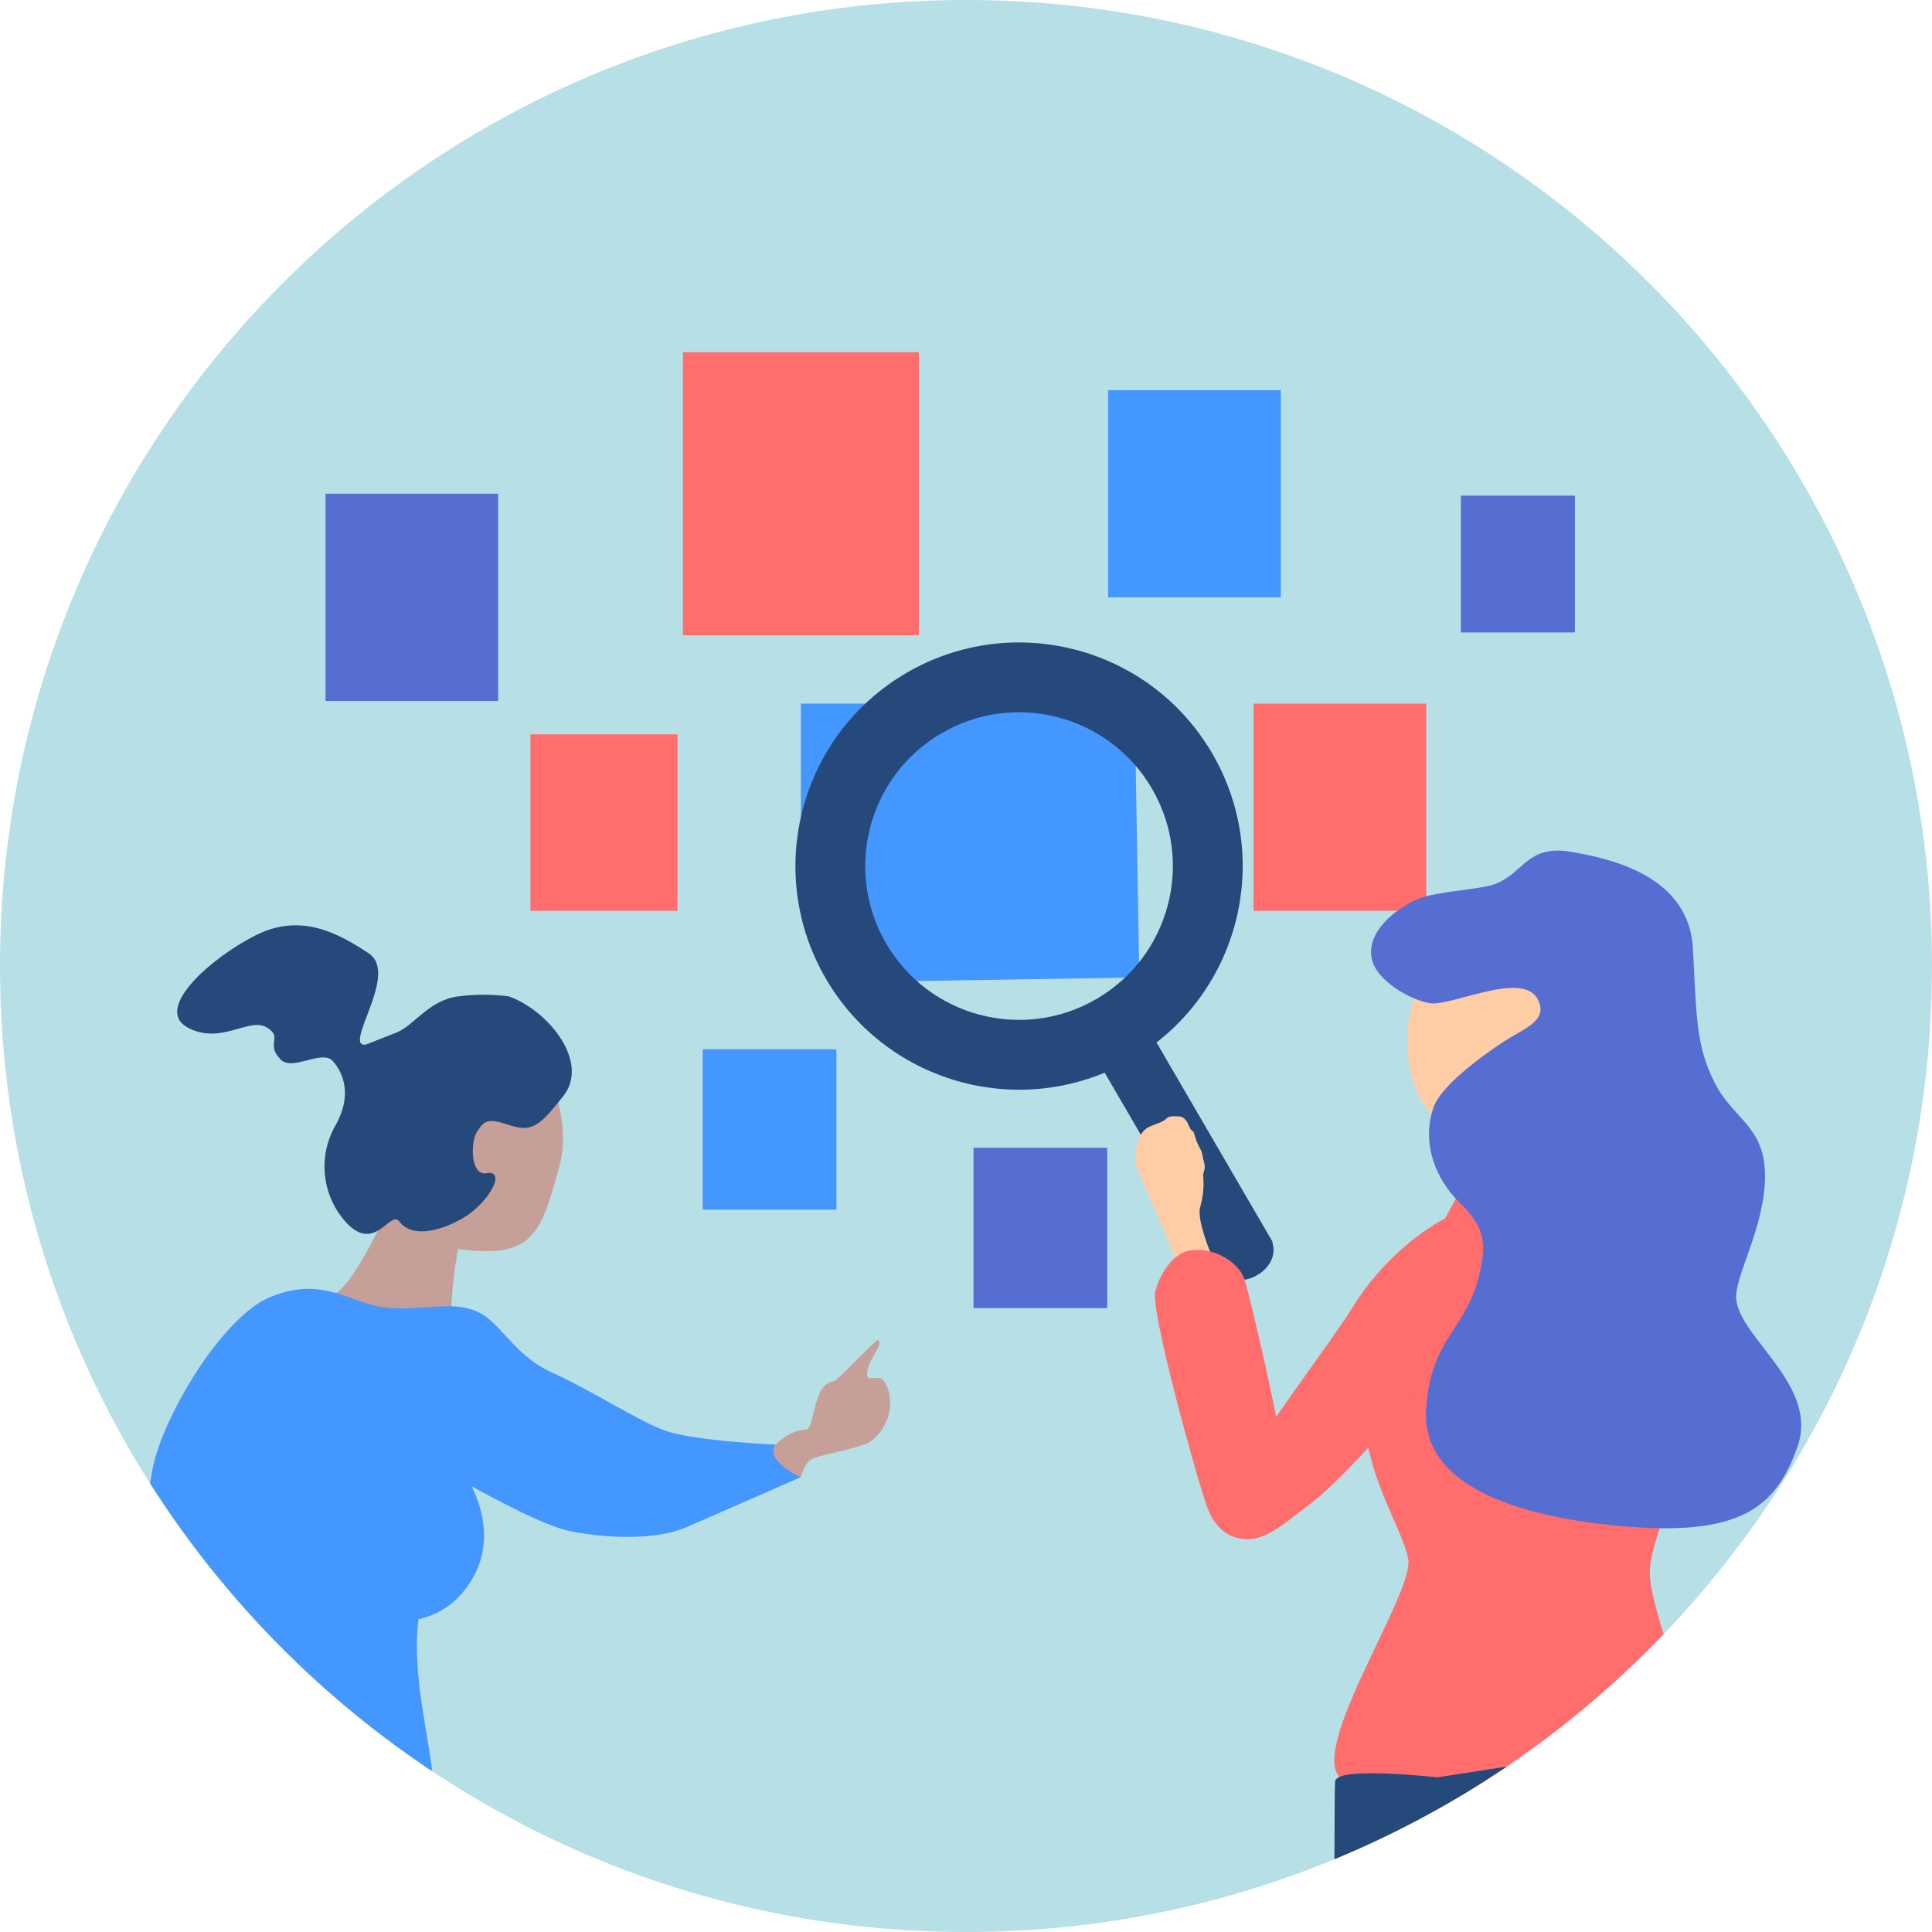
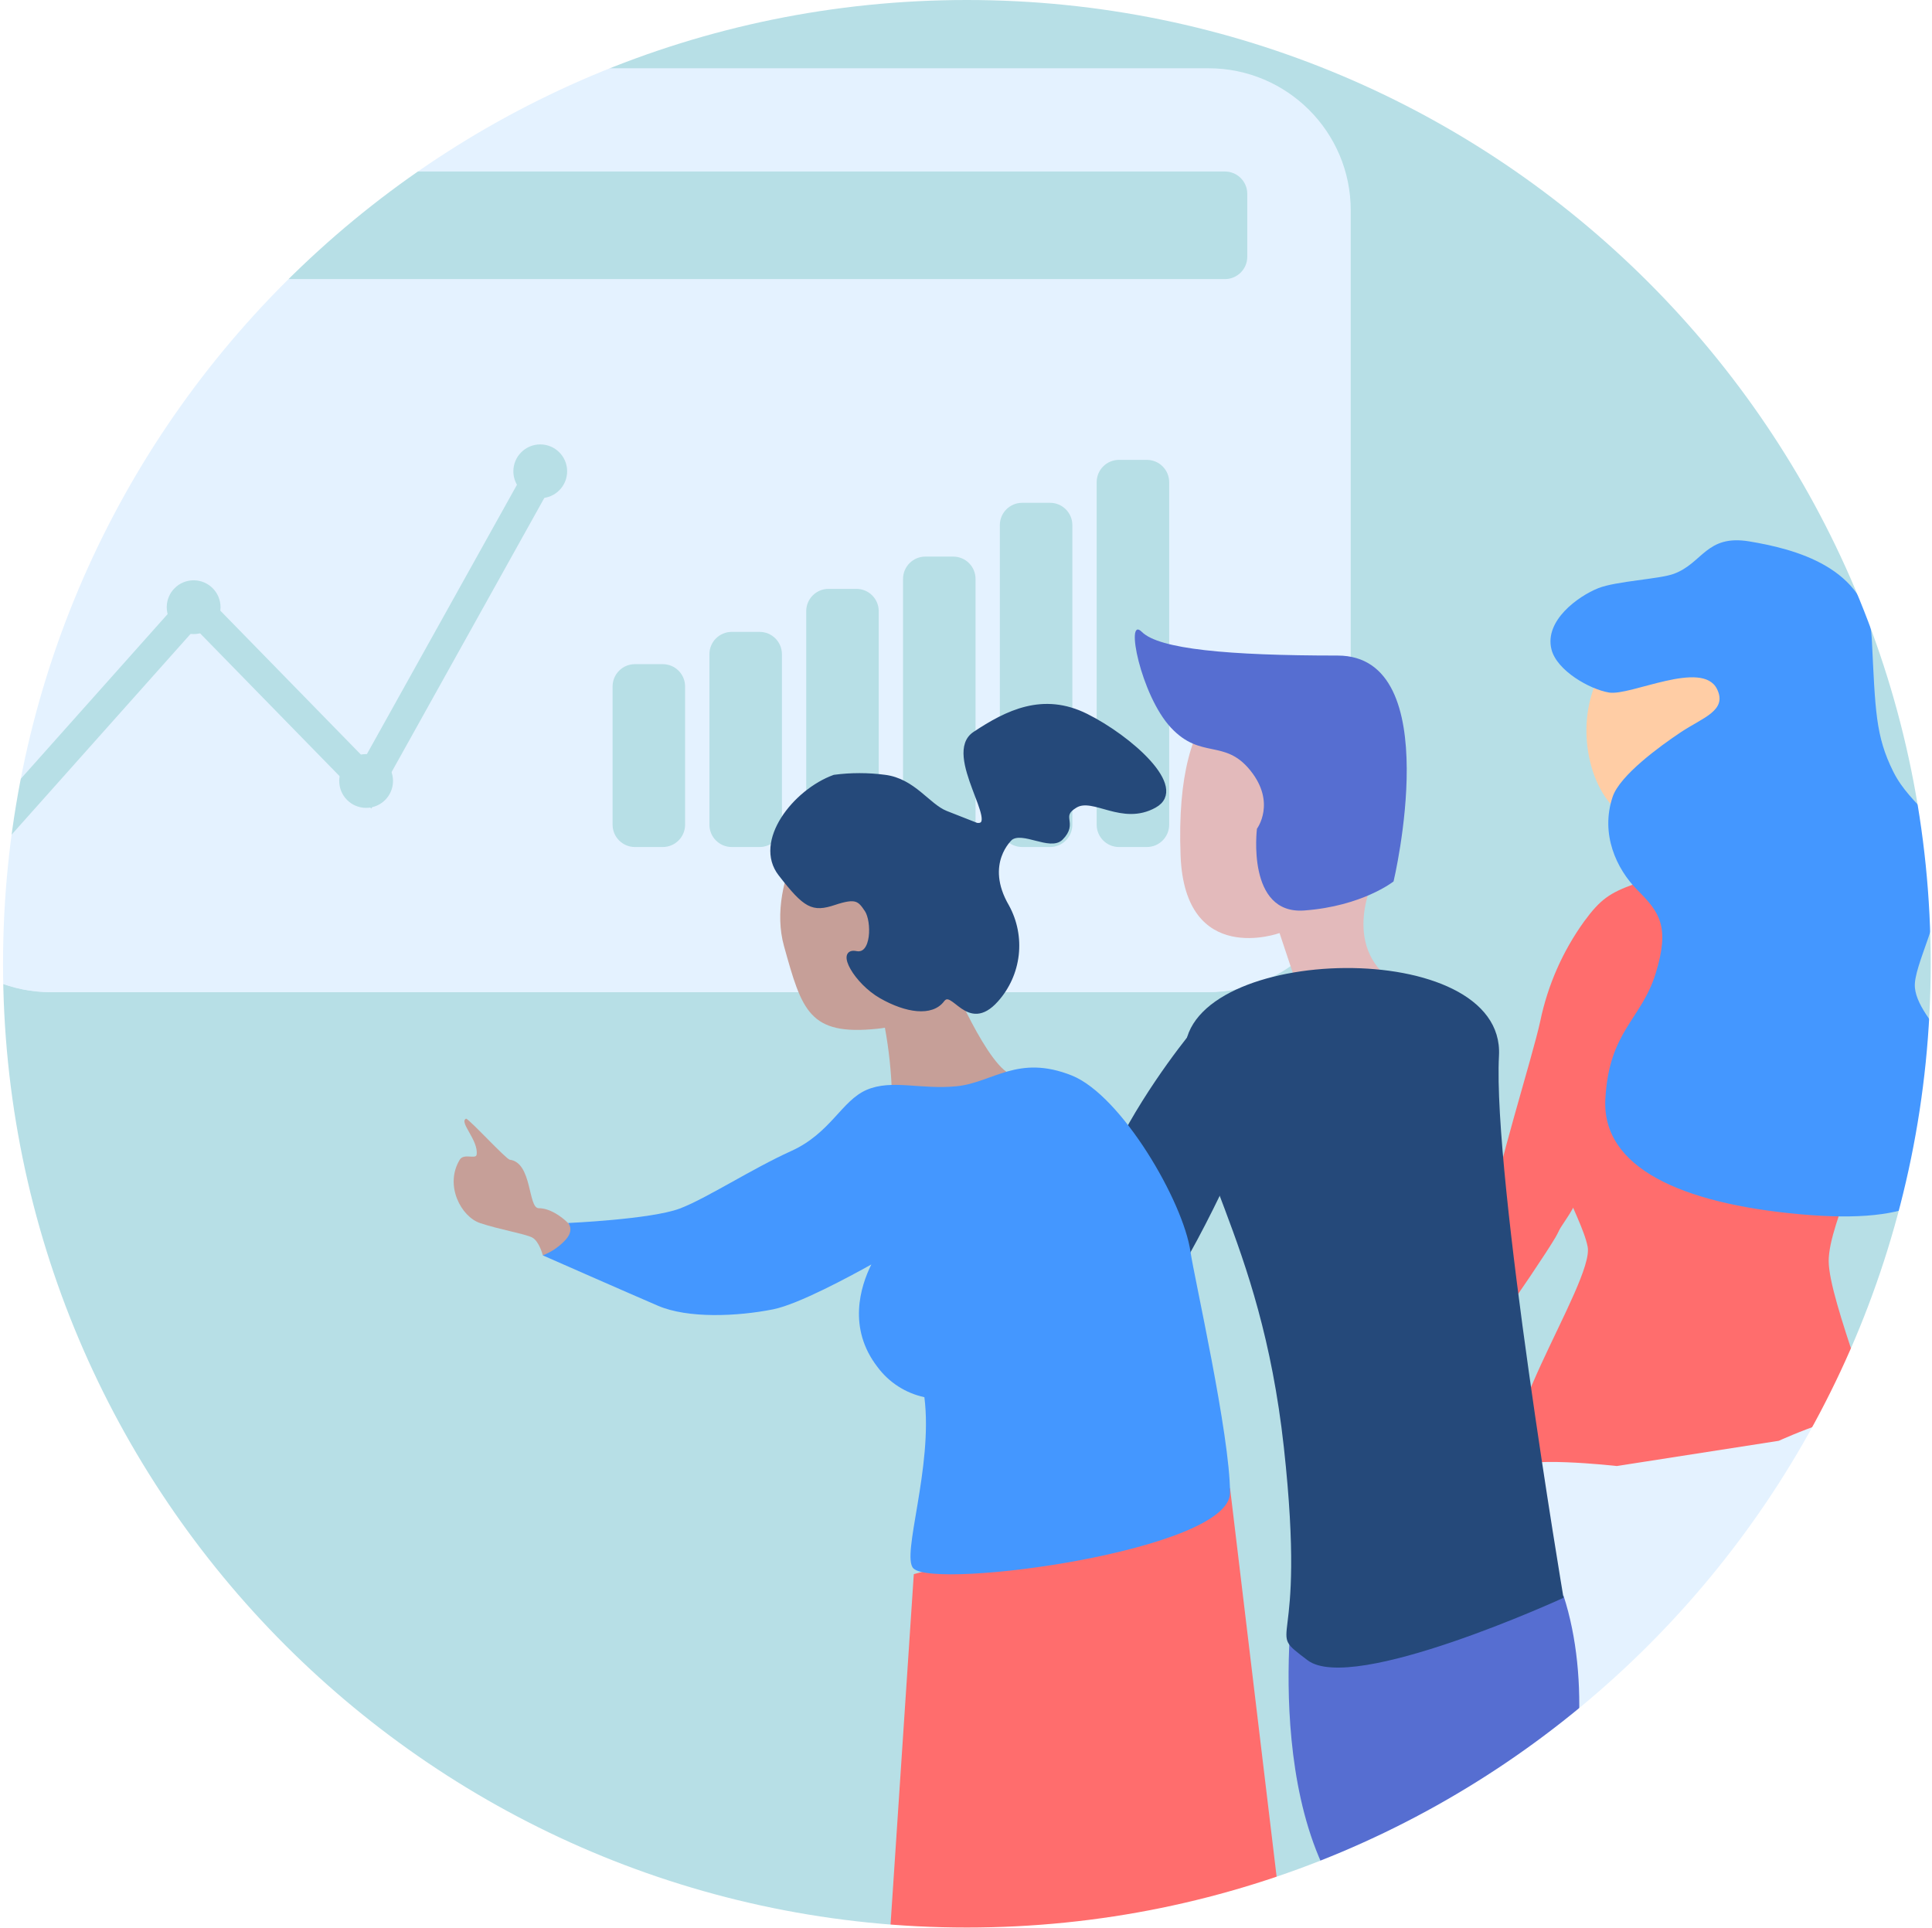
- <svg xmlns="http://www.w3.org/2000/svg" id="Layer_1" data-name="Layer 1" viewBox="0 0 896 896">
-   <defs>
-     <style>.cls-1{fill:none;}.cls-2{clip-path:url(#clip-path);}.cls-3{fill:#b7dfe6;}.cls-4{fill:#566ed1;}.cls-5{fill:#ff6d6d;}.cls-6{fill:#4497ff;}.cls-7,.cls-9{fill:#25497a;stroke:#25497a;stroke-miterlimit:10;}.cls-7{stroke-width:20px;}.cls-8{fill:#ffcda5;}.cls-10{fill:#c69f98;}</style>
-     <clipPath id="clip-path">
-       <circle id="椭圆_13" data-name="椭圆 13" class="cls-1" cx="448" cy="448" r="448" />
-     </clipPath>
-   </defs>
-   <g class="cls-2">
-     <g id="组_38" data-name="组 38">
-       <circle id="椭圆_13-2" data-name="椭圆 13" class="cls-3" cx="448" cy="448" r="448" />
-       <g id="Layer_5" data-name="Layer 5">
-         <g id="组_28" data-name="组 28">
-           <rect id="矩形_18" data-name="矩形 18" class="cls-4" x="150.97" y="228.98" width="80.07" height="96.08" />
-           <rect id="矩形_19" data-name="矩形 19" class="cls-5" x="246.01" y="340.56" width="68.19" height="81.83" />
-           <rect id="矩形_20" data-name="矩形 20" class="cls-6" x="371.42" y="326.31" width="80.07" height="96.08" />
-           <rect id="矩形_22" data-name="矩形 22" class="cls-5" x="581.38" y="326.31" width="80.07" height="96.08" />
-           <rect id="矩形_23" data-name="矩形 23" class="cls-6" x="325.91" y="486.61" width="62" height="74.4" />
-           <rect id="矩形_24" data-name="矩形 24" class="cls-5" x="316.72" y="163.33" width="109.41" height="131.29" />
-           <rect id="矩形_25" data-name="矩形 25" class="cls-6" x="513.91" y="180.94" width="80.07" height="96.08" />
-           <path id="路径_219" data-name="路径 219" class="cls-6" d="M396.81,342.23l44-22.75,41-4.77L526.27,330l2.1,123.3-128.56,2.08-11.15-37.45Z" />
-           <path id="路径_192" data-name="路径 192" class="cls-7" d="M578.07,582.7c1.7-1,2.77-2.4,2.56-3.3h0L518.43,472.55l-6.77,3.94L573.9,583.32l0,0C574.62,583.93,576.37,583.69,578.07,582.7Z" />
-           <path id="路径_193" data-name="路径 193" class="cls-7" d="M553.57,354.49a93.7,93.7,0,1,0-33.8,128.14,93.71,93.71,0,0,0,33.8-128.14ZM402.33,442.6a81.33,81.33,0,1,1,111.21,29.33h0A81.33,81.33,0,0,1,402.33,442.6Z" />
-           <rect id="矩形_23-2" data-name="矩形 23" class="cls-4" x="451.49" y="532.27" width="62" height="74.4" />
-           <rect id="矩形_25-2" data-name="矩形 25" class="cls-4" x="677.51" y="229.85" width="52.9" height="63.47" />
-         </g>
-         <g id="组_29" data-name="组 29">
-           <path id="路径_196" data-name="路径 196" class="cls-5" d="M633,645.86c-3.35,33.45,17,61.46,20.07,76.93,3.34,16.72-51.85,95.33-28.43,103.69s60.2,20.07,83.62,16.72,85.29,3.35,83.62-16.72-26.76-78.6-26.76-97,21.74-56.86,23.41-83.62,1.67-98.67-11.71-100.34-69.87-10.38-83.25-12.06S633,645.86,633,645.86Z" />
-           <path id="路径_197" data-name="路径 197" class="cls-8" d="M653,475.27c-2.88,21.55,6.69,53.52,36.79,53.52s46.83-20.07,45.15-40.14-16.72-48.5-40.13-48.5S656.37,450.19,653,475.27Z" />
-           <path id="路径_199" data-name="路径 199" class="cls-8" d="M566.72,593.22s-12.4-25.4-10.11-33.44A38.71,38.71,0,0,0,558,545.46c-.23-2.55,1.72-2.53,0-7.89a21.3,21.3,0,0,0-.85-3.78,42.35,42.35,0,0,1-2.27-4.64c-.32-1-.68-2.38-1.21-3.87-.23-.64-1.35-1.08-1.84-2.17-1.12-2.56-2.13-5.25-5.2-5.38-6.88-.27-4,.81-8.26,2.69s-6.54,1.94-8.64,4.86A19.48,19.48,0,0,0,527.4,542c3.59,9.37,19.88,42.54,20.34,53.1S566.72,593.22,566.72,593.22Z" />
-           <path id="路径_200" data-name="路径 200" class="cls-5" d="M550.42,580.3c9.75-2.88,24.05,3.8,26.92,13.56s17.6,71.94,17.16,82.1,1.67,26.76-6.73,33.46c-10.26,8.18-22.81,3.88-28-10.65s-26.29-91.14-24-99.85S543.88,582.22,550.42,580.3Z" />
-           <path id="路径_201" data-name="路径 201" class="cls-5" d="M661.71,570.18a121.44,121.44,0,0,0-34.8,36.75c-8.7,14.13-45.23,62.18-50.45,74.9-4.44,10.82-16.28,26.64-3.48,31.1,12.18,4.24,22.87-6.83,34.79-15.55,17.4-12.72,67.86-72.08,74.82-79.15,7.39-7.51,24.35-29.68,22.62-36.75s-3.48-19.78-15.66-19.78S672.15,563.11,661.71,570.18Z" />
-           <path id="路径_198" data-name="路径 198" class="cls-4" d="M693.17,410.05c13.49-5,15.05-18.4,35.12-15.05s55.19,11.71,56.86,45.15,1.67,45.16,10,61.88c8.53,17.06,23.42,20.07,23.42,43.48s-14.3,46.73-13.38,56.87c1.67,18.4,38.46,40.13,28.43,68.56s-26.76,41.81-81.95,36.8-92-21.74-90.31-53.52,16.73-36.79,23.42-58.53,1.67-28.43-8.37-38.47S659,530.9,664.74,513.74c3.34-10,21.93-23.54,31.77-30.1,10-6.69,21.74-10,16.73-20.07-6.9-13.79-40.14,3.34-50.17,1.67-9-1.5-24.3-10.2-26.76-20.07-3.35-13.38,12.42-24.7,21.74-28.43C666.41,413.4,686.49,412.53,693.17,410.05Z" />
-           <path class="cls-9" d="M803.48,885.07a80.07,80.07,0,0,0-1.4-13.44c-5.28-26.44-15-68.57-15-68.57-5-8.37-45.16,10-45.16,10l-75.26,11.72s-46.83-5.22-47,1.67c-.4,13-.11,40.61-.55,58.59Z" />
-         </g>
-         <g id="组_30" data-name="组 30">
-           <path id="路径_203" data-name="路径 203" class="cls-10" d="M224.22,471c-20.07,0-36.79,15.05-40.13,50.17-1.24,13-1.56,23.87.13,32.65l-1.17-.27s-19,46.22-30.74,47.89,56.86,26.76,56.86,8.36a202.33,202.33,0,0,1,3.25-30.56c1.11.19,2.25.33,3.44.46,31.78,3.34,35.12-8.36,43.48-38.47S244.3,471,224.22,471Z" />
-           <path id="路径_204" data-name="路径 204" class="cls-10" d="M359.69,670c3.35-3.34,8.66-6.91,13.67-6.91s2.94-21.21,13.39-22.52c1.74-.22,18.35-18.34,20.33-19.11,3.48,1.58-5.79,10-4.89,16.7.32,2.41,5.92-.78,7.86,2.41,7.18,11.86-.63,26.47-9.44,29.43s-20.85,5-24.19,6.69-5,8.36-5,8.36l-20.07-5Z" />
-           <path id="路径_206" data-name="路径 206" class="cls-9" d="M235.94,462.6a89.14,89.14,0,0,0-23.42,0c-13.38,1.67-20.07,13.37-28.43,16.72-4.47,1.79-9.59,3.79-14.32,5.63-12.54,1.44,15.15-32.94.94-42.42-15.05-10-31.77-18.41-51.84-8.36S72,467.61,87.09,476s28.43-5,36.79,0-.5,7.86,6.69,15.06c5,5,17.73-4.27,23.42,0,0,0,13.38,11.7,1.67,31.77a37.86,37.86,0,0,0,5,43.48c13.38,15.05,20.07-6.69,25.07,0s16.73,5,28.44-1.67,20.06-21.74,11.7-20.07-8.36-15-5-20.07,5-6.69,15.06-3.34,13.38,1.67,25.08-13.38S254.33,469.29,235.94,462.6Z" />
-           <path id="路径_209" data-name="路径 209" class="cls-6" d="M361.37,678.33c-5-5-1.68-8.36-1.68-8.36s-38.46-1.67-51.84-6.69c-12.23-4.58-33.45-18.4-51.85-26.76s-23.41-23.41-35.12-28.43-25.07,0-41.81-1.67-28.43-15-53.51-5c-23.09,9.24-51.85,58.54-55.19,82C68.7,695.06,52,768.64,52,795.4s137.13,45.16,147.17,35.12c5.83-5.83-9.24-47.06-5.1-79.58a36.72,36.72,0,0,0,21.83-14.08c13.89-18,7.94-37.3,2.83-47.61,10,5.57,33.87,18.5,45.67,20.86,16.72,3.34,39.6,4.29,53.51-1.68,11.71-5,53.52-23.41,53.52-23.41A28.54,28.54,0,0,1,361.37,678.33Z" />
-         </g>
-       </g>
-     </g>
+ <svg xmlns="http://www.w3.org/2000/svg" width="446" height="445" viewBox="0 0 446 445" fill="none">
+   <mask id="mask0" mask-type="alpha" maskUnits="userSpaceOnUse" x="0" y="0" width="446" height="445">
+     <path d="M223.201 445C346.085 445 445.701 345.383 445.701 222.5C445.701 99.617 346.085 0 223.201 0C100.318 0 0.701 99.617 0.701 222.5C0.701 345.383 100.318 445 223.201 445Z" fill="#B7DFE6" />
+   </mask>
+   <g mask="url(#mask0)">
+     <path d="M201.881 475.983C342.63 475.983 456.73 356.023 456.73 208.046C456.73 60.068 342.63 -59.892 201.881 -59.892C61.131 -59.892 -52.969 60.068 -52.969 208.046C-52.969 356.023 61.131 475.983 201.881 475.983Z" fill="#B7DFE6" />
+     <path d="M278.067 19.964H11.764C-6.323 19.964 -20.986 34.359 -20.986 52.115V196.908C-20.986 214.665 -6.323 229.06 11.764 229.06H278.067C296.155 229.06 310.818 214.665 310.818 196.908V52.115C310.818 34.359 296.155 19.964 278.067 19.964Z" fill="#E4F2FF" />
+     <path d="M278.968 15.761H11.863C-6.279 15.761 -20.986 30.445 -20.986 48.559V196.262C-20.986 214.376 -6.279 229.06 11.863 229.06H278.968C297.11 229.06 311.817 214.376 311.817 196.262V48.559C311.817 30.445 297.11 15.761 278.968 15.761Z" fill="#E4F2FF" />
+     <path d="M141.416 158.481V190.396C141.416 193.24 143.722 195.546 146.566 195.546H153.003C155.847 195.546 158.153 193.24 158.153 190.396V158.481C158.153 155.636 155.847 153.331 153.003 153.331H146.566C143.722 153.331 141.416 155.636 141.416 158.481Z" fill="#B7DFE6" />
+     <path d="M163.768 151.031V190.396C163.768 193.24 166.073 195.546 168.918 195.546H175.354C178.199 195.546 180.505 193.24 180.505 190.396V151.031C180.505 148.187 178.199 145.881 175.354 145.881H168.918C166.073 145.881 163.768 148.187 163.768 151.031Z" fill="#B7DFE6" />
+     <path d="M186.117 141.098V190.396C186.117 193.24 188.423 195.546 191.267 195.546H197.704C200.548 195.546 202.854 193.24 202.854 190.396V141.098C202.854 138.254 200.548 135.948 197.704 135.948H191.267C188.423 135.948 186.117 138.254 186.117 141.098Z" fill="#B7DFE6" />
+     <path d="M208.465 133.648V190.396C208.465 193.24 210.771 195.546 213.615 195.546H220.052C222.896 195.546 225.202 193.24 225.202 190.396V133.648C225.202 130.804 222.896 128.498 220.052 128.498H213.615C210.771 128.498 208.465 130.804 208.465 133.648Z" fill="#B7DFE6" />
+     <path d="M230.814 121.232V190.396C230.814 193.24 233.12 195.546 235.965 195.546H242.401C245.246 195.546 247.552 193.24 247.552 190.396V121.232C247.552 118.388 245.246 116.082 242.401 116.082H235.965C233.12 116.082 230.814 118.388 230.814 121.232Z" fill="#B7DFE6" />
+     <path d="M253.166 111.319V190.396C253.166 193.24 255.472 195.546 258.316 195.546H264.753C267.597 195.546 269.903 193.24 269.903 190.396V111.319C269.903 108.474 267.597 106.168 264.753 106.168H258.316C255.472 106.168 253.166 108.474 253.166 111.319Z" fill="#B7DFE6" />
+     <path d="M44.7 146.388C48.129 146.388 50.908 143.608 50.908 140.18C50.908 136.751 48.129 133.972 44.7 133.972C41.272 133.972 38.492 136.751 38.492 140.18C38.492 143.608 41.272 146.388 44.7 146.388Z" fill="#B7DFE6" />
+     <path d="M84.519 186.508C87.947 186.508 90.727 183.729 90.727 180.3C90.727 176.871 87.947 174.092 84.519 174.092C81.09 174.092 78.311 176.871 78.311 180.3C78.311 183.729 81.09 186.508 84.519 186.508Z" fill="#B7DFE6" />
+     <path d="M124.716 115.015C128.145 115.015 130.924 112.235 130.924 108.807C130.924 105.378 128.145 102.599 124.716 102.599C121.287 102.599 118.508 105.378 118.508 108.807C118.508 112.235 121.287 115.015 124.716 115.015Z" fill="#B7DFE6" />
+     <path d="M-5.984 197.156L44.987 139.972L84.928 180.871L124.918 109.09" stroke="#B7DFE6" stroke-width="7" stroke-miterlimit="10" />
+     <path d="M282.779 39.598H14.955C12.111 39.598 9.805 41.904 9.805 44.748V59.28C9.805 62.124 12.111 64.43 14.955 64.43H282.779C285.624 64.43 287.93 62.124 287.93 59.28V44.748C287.93 41.904 285.624 39.598 282.779 39.598Z" fill="#B7DFE6" />
+     <path d="M356.535 249.593C354.871 266.206 364.978 280.117 366.503 287.8C368.161 296.104 340.751 335.146 352.383 339.298C364.014 343.45 382.281 349.266 393.913 347.602C405.544 345.938 436.272 349.266 435.443 339.298C434.613 329.33 422.152 300.261 422.152 291.123C422.152 281.984 432.95 262.883 433.779 249.593C434.608 236.302 434.608 200.588 427.963 199.759C421.318 198.929 393.262 194.603 386.617 193.769C379.972 192.935 356.535 249.593 356.535 249.593Z" fill="#FF6D6D" />
+     <path d="M366.467 164.868C365.037 175.571 369.789 191.449 384.739 191.449C399.688 191.449 407.997 181.481 407.163 171.513C406.328 161.546 398.859 147.426 387.232 147.426C375.605 147.426 368.141 152.412 366.467 164.868Z" fill="#FFCDA5" />
+     <path d="M324.683 309.652C324.683 309.652 317.427 321.671 313.454 322.878C311.152 323.566 309 324.677 307.107 326.156C306.114 326.941 305.587 326.121 303.814 328.282C303.323 328.699 302.871 329.159 302.463 329.657C302.066 330.415 301.625 331.148 301.142 331.853C300.809 332.255 300.333 332.781 299.851 333.402C299.647 333.67 299.766 334.256 299.444 334.753C298.674 335.91 297.824 337.058 298.599 338.374C300.337 341.314 300.015 339.824 301.947 341.095C303.879 342.367 304.519 343.301 306.302 343.39C307.753 343.409 309.19 343.101 310.506 342.49C311.822 341.879 312.984 340.98 313.906 339.859C316.846 335.836 326.322 320.102 330.579 317.067C334.835 314.033 324.683 309.652 324.683 309.652Z" fill="#FFCDA5" />
+     <path d="M317.769 327.844C313.796 325.485 311.978 318.438 314.75 314.256C317.521 310.074 336.245 284.626 340.158 281.432C344.072 278.239 349.595 272.06 354.626 272.706C360.745 273.496 362.905 279.163 359.056 285.703C355.207 292.244 333.022 324.596 329.093 326.687C325.165 328.778 320.446 329.429 317.769 327.844Z" fill="#FF6D6D" />
+     <path d="M365.721 212.691C360.763 219.561 357.308 227.397 355.579 235.691C353.871 243.751 344.802 272.329 344.484 279.148C344.216 284.949 341.315 294.325 348.05 294.276C354.457 294.226 357.606 287.263 361.728 281.194C367.742 272.339 381.435 236.153 383.511 231.683C385.711 226.935 389.967 213.734 387.956 210.714C385.944 207.694 383.024 202.043 377.328 204.079C371.631 206.115 369.426 207.64 365.721 212.691Z" fill="#FF6D6D" />
+     <path d="M386.416 132.472C393.116 129.988 393.891 123.333 403.859 124.997C413.827 126.661 431.269 130.813 432.098 147.421C432.928 164.029 432.928 169.85 437.065 178.154C441.301 186.627 448.696 188.122 448.696 199.748C448.696 211.375 441.594 222.957 442.051 227.993C442.881 237.131 461.152 247.923 456.171 262.043C451.19 276.163 442.881 282.808 415.446 280.32C388.011 277.832 369.754 269.523 370.593 253.739C371.432 237.956 378.902 235.467 382.225 224.67C385.547 213.873 383.054 210.55 378.068 205.564C373.081 200.578 369.421 192.492 372.272 183.97C373.93 179.003 383.163 172.278 388.05 169.02C393.017 165.698 398.848 164.054 396.359 159.053C392.932 152.204 376.424 160.711 371.442 159.882C366.972 159.137 359.374 154.816 358.152 149.914C356.488 143.269 364.32 137.647 368.949 135.794C373.126 134.14 383.099 133.708 386.416 132.472Z" fill="#4497FF" />
+     <path d="M466.726 463.738C466.681 461.498 440.9 363.911 440.507 361.721C437.885 348.589 433.057 327.665 433.057 327.665C430.574 323.509 410.629 332.632 410.629 332.632L373.251 338.453C373.251 338.453 349.992 335.86 349.908 339.282C349.709 345.739 349.734 470.205 349.516 479.134L466.726 463.738Z" fill="#E4F2FF" />
+     <path d="M298.562 368.381C298.562 368.381 289.916 429.966 321.205 449.832C352.494 469.698 373.353 406.623 360.937 368.381" fill="#566ED1" />
+     <path d="M301.341 233.291L295.381 215.412C295.381 215.412 273.528 223.358 272.535 197.532C271.1 160.154 286.441 154.82 301.341 155.317C316.24 155.814 327.167 189.089 316.737 203.989C316.737 203.989 308.791 220.875 324.683 228.325L301.341 233.291Z" fill="#E3BABB" />
+     <path d="M360.938 368.878C360.938 368.878 344.549 271.534 346.039 243.722C347.529 215.909 274.024 217.896 273.528 242.728C273.031 267.561 290.911 284.447 296.374 334.112C301.837 383.778 291.407 375.335 301.837 383.281C312.267 391.227 360.938 368.878 360.938 368.878Z" fill="#25497A" />
+     <path d="M277.501 235.278C277.501 235.278 241.742 276.003 250.185 304.809C258.628 333.615 290.91 257.627 297.367 238.754C303.823 219.881 277.501 235.278 277.501 235.278Z" fill="#25497A" />
+     <path d="M290.165 191.325C290.165 191.325 287.681 211.191 301.091 210.198C314.501 209.205 321.702 203.493 321.702 203.493C321.702 203.493 334.118 151.345 308.789 151.345C283.46 151.345 267.567 149.855 263.594 145.882C259.621 141.908 263.345 160.533 270.299 167.983C277.252 175.432 282.715 170.466 288.675 177.916C294.635 185.365 290.165 191.325 290.165 191.325Z" fill="#566ED1" />
+     <path d="M210.949 363.414L204.492 460.758L298.359 463.738L283.956 343.548" fill="#FF6D6D" />
+     <path d="M180.978 218.392C185.13 233.346 186.788 239.157 202.572 237.498C203.163 237.433 203.729 237.364 204.28 237.269C205.202 242.28 205.742 247.354 205.895 252.447C205.895 261.585 239.965 249.124 234.134 248.295C228.303 247.466 218.867 224.51 218.867 224.51L218.286 224.644C219.125 220.284 218.966 214.885 218.351 208.429C216.692 190.986 208.388 183.512 198.42 183.512C188.452 183.512 176.826 203.452 180.978 218.392Z" fill="#C69F98" />
+     <path d="M135.281 287.354L125.314 289.837C125.314 289.837 124.489 286.524 122.83 285.685C121.171 284.846 115.192 283.832 110.816 282.362C106.441 280.892 102.562 273.636 106.128 267.746C107.091 266.162 109.873 267.746 110.032 266.549C110.479 263.221 105.875 259.04 107.603 258.255C108.596 258.637 116.836 267.637 117.7 267.746C122.89 268.397 121.862 278.93 124.35 278.93C126.838 278.93 129.475 280.704 131.139 282.362L135.281 287.354Z" fill="#C69F98" />
+     <path d="M180.156 201.795C185.967 209.27 187.606 210.104 192.612 208.44C197.619 206.777 198.423 207.581 200.092 210.099C201.761 212.617 201.761 220.896 197.609 220.067C193.457 219.238 197.609 226.722 203.42 230.035C209.23 233.347 215.061 234.187 217.544 230.864C220.028 227.542 223.35 238.314 229.995 230.864C232.594 227.965 234.229 224.33 234.674 220.462C235.118 216.594 234.352 212.683 232.479 209.27C226.663 199.302 233.308 193.491 233.308 193.491C236.134 191.37 242.456 195.974 244.94 193.491C248.511 189.915 244.11 188.495 248.262 186.012C252.414 183.528 259.04 190.178 266.534 186.012C274.029 181.845 260.708 170.218 250.741 165.251C240.773 160.285 232.469 164.437 224.994 169.403C217.937 174.112 231.689 191.187 225.461 190.471C223.112 189.558 220.569 188.564 218.349 187.675C214.197 186.012 210.899 180.201 204.229 179.371C200.369 178.86 196.458 178.86 192.598 179.371C183.464 182.679 174.336 194.321 180.156 201.795Z" fill="#25497A" stroke="#25497A" stroke-miterlimit="10" />
+     <path d="M125.307 289.822C125.307 289.822 146.072 298.965 151.887 301.449C158.796 304.428 170.159 303.932 178.463 302.283C184.324 301.111 196.179 294.689 201.145 291.923C198.607 297.043 195.652 306.629 202.551 315.568C205.191 319.144 209.047 321.631 213.393 322.561C215.449 338.712 207.964 359.189 210.86 362.085C215.826 367.051 283.952 357.933 283.952 344.642C283.952 331.352 275.658 294.808 274.829 289.017C273.17 277.366 258.886 252.881 247.418 248.292C234.962 243.325 229.157 249.946 220.843 250.775C212.529 251.605 205.893 249.111 200.078 251.605C194.262 254.098 191.774 261.602 182.64 265.734C173.507 269.866 162.963 276.75 156.889 279.025C150.244 281.508 131.142 282.347 131.142 282.347C131.142 282.347 132.791 284.016 130.308 286.499C128.899 287.953 127.193 289.086 125.307 289.822Z" fill="#4497FF" />
  </g>
</svg>
